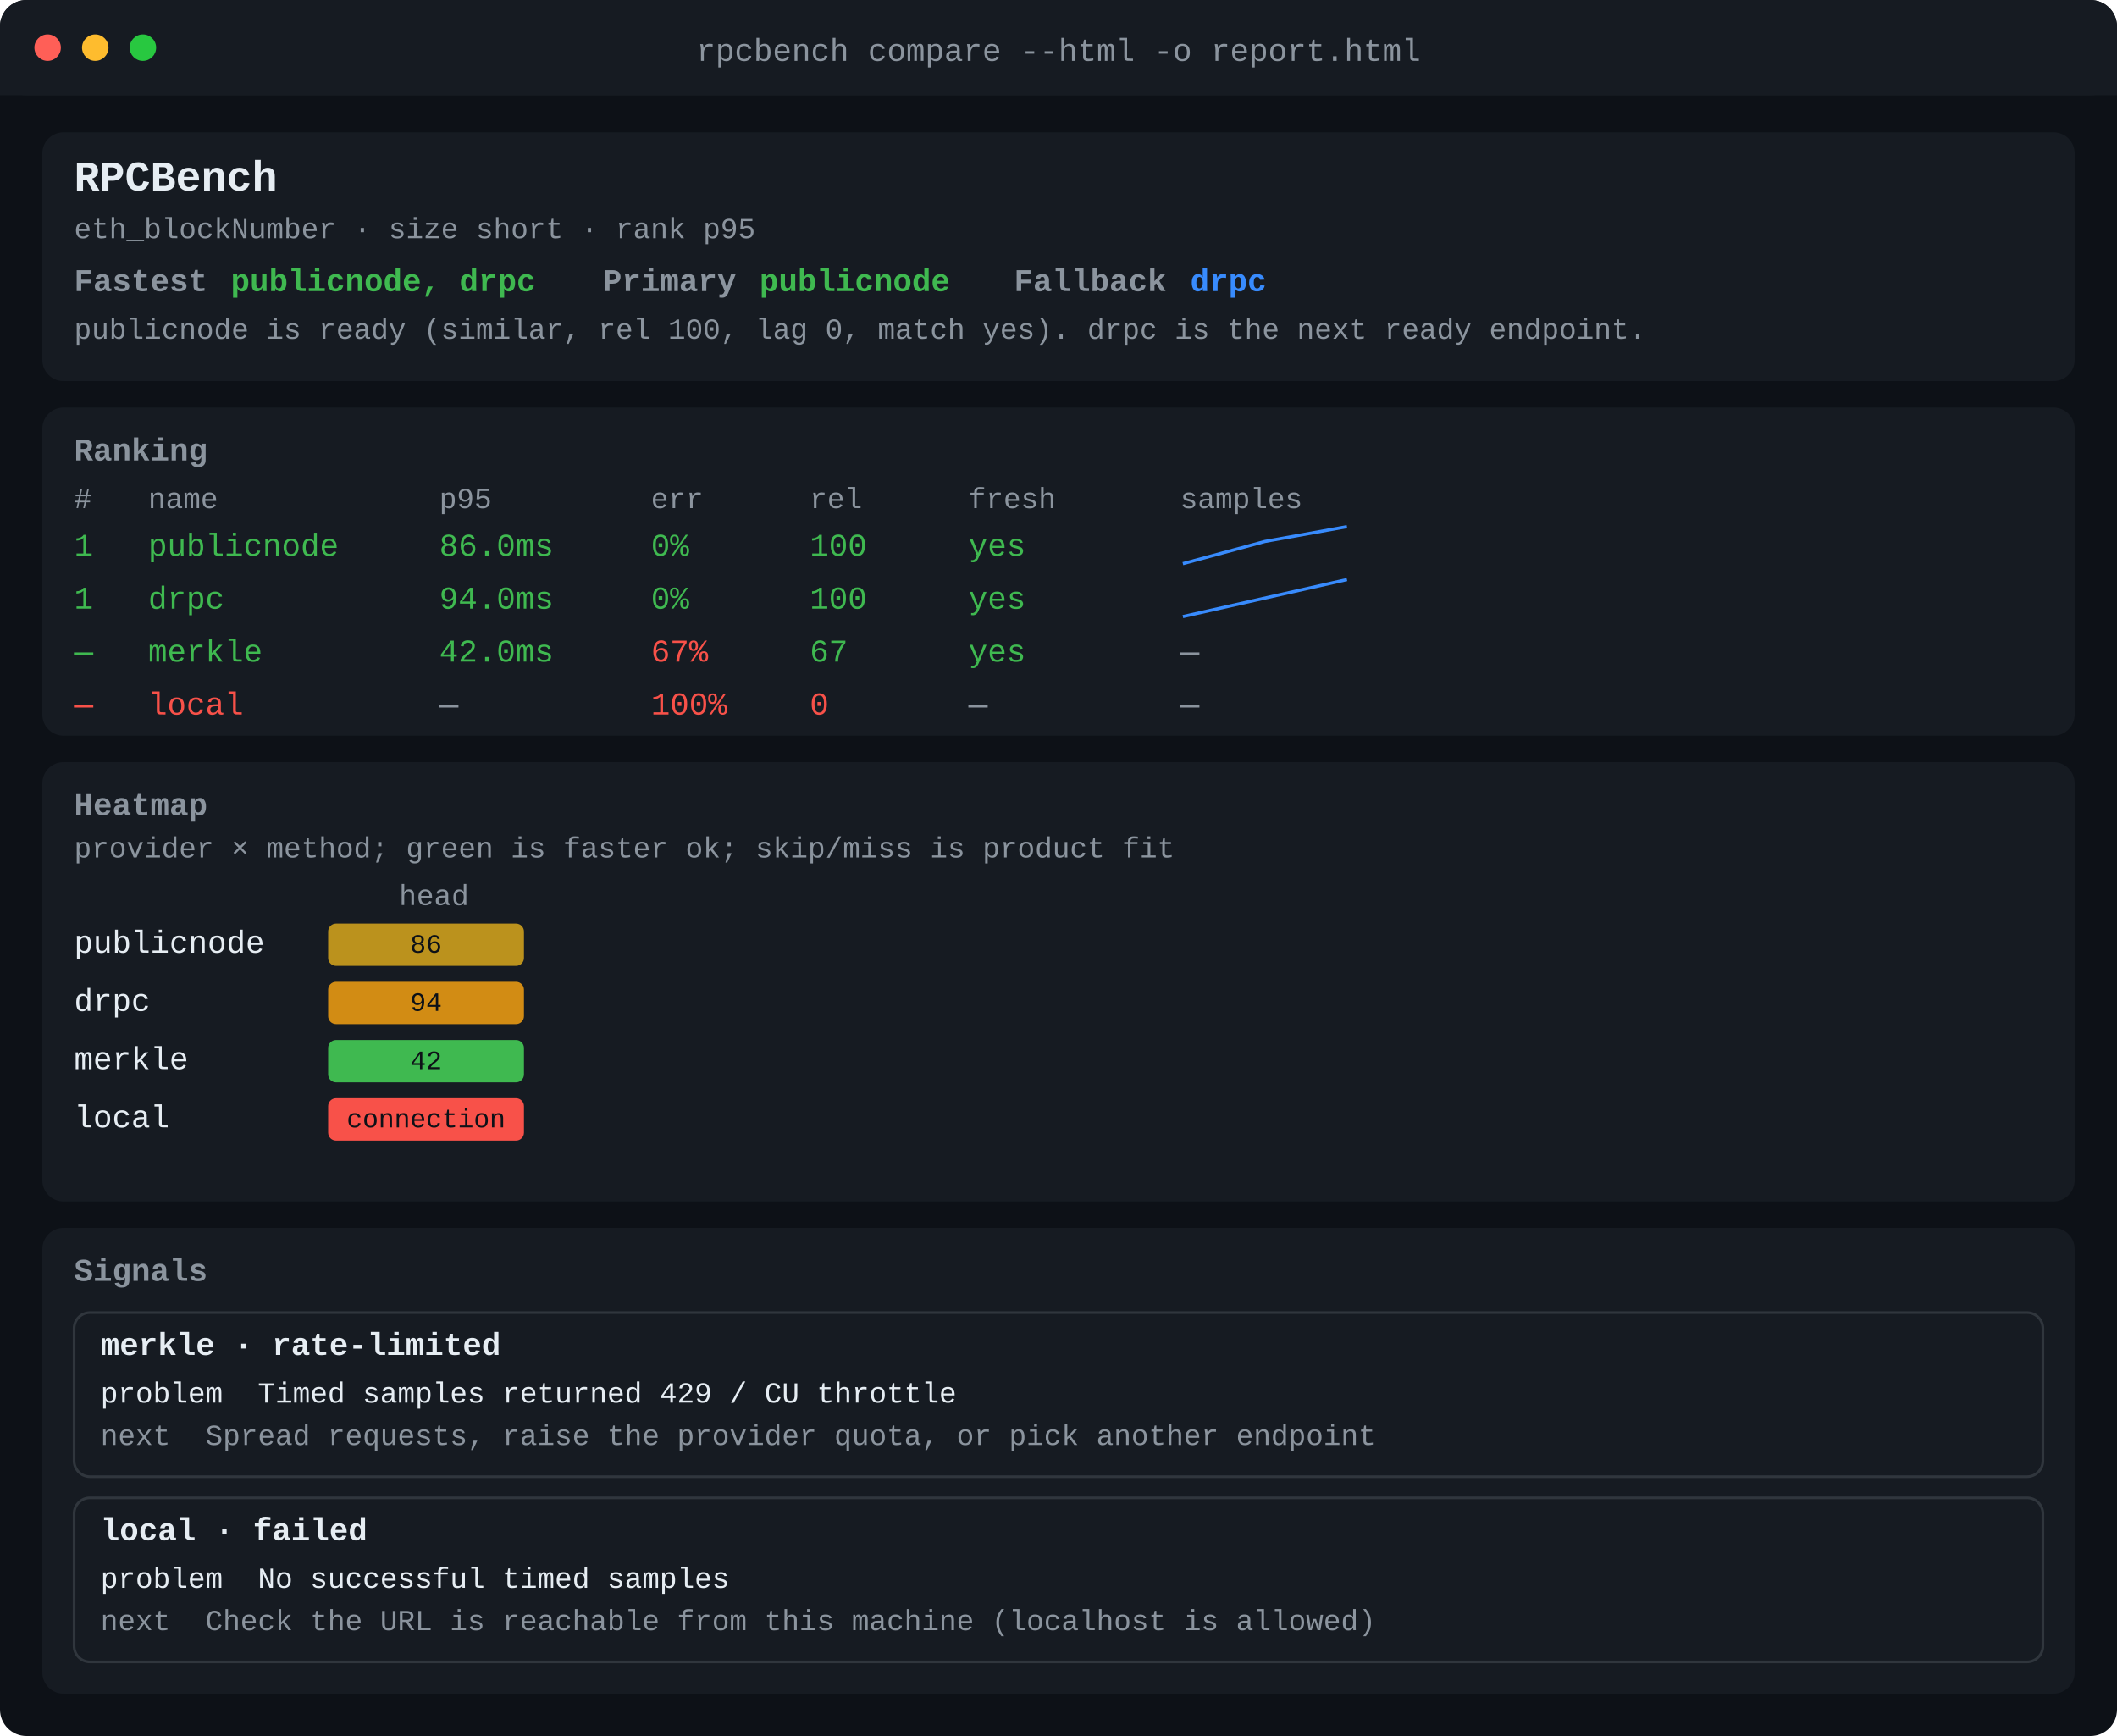
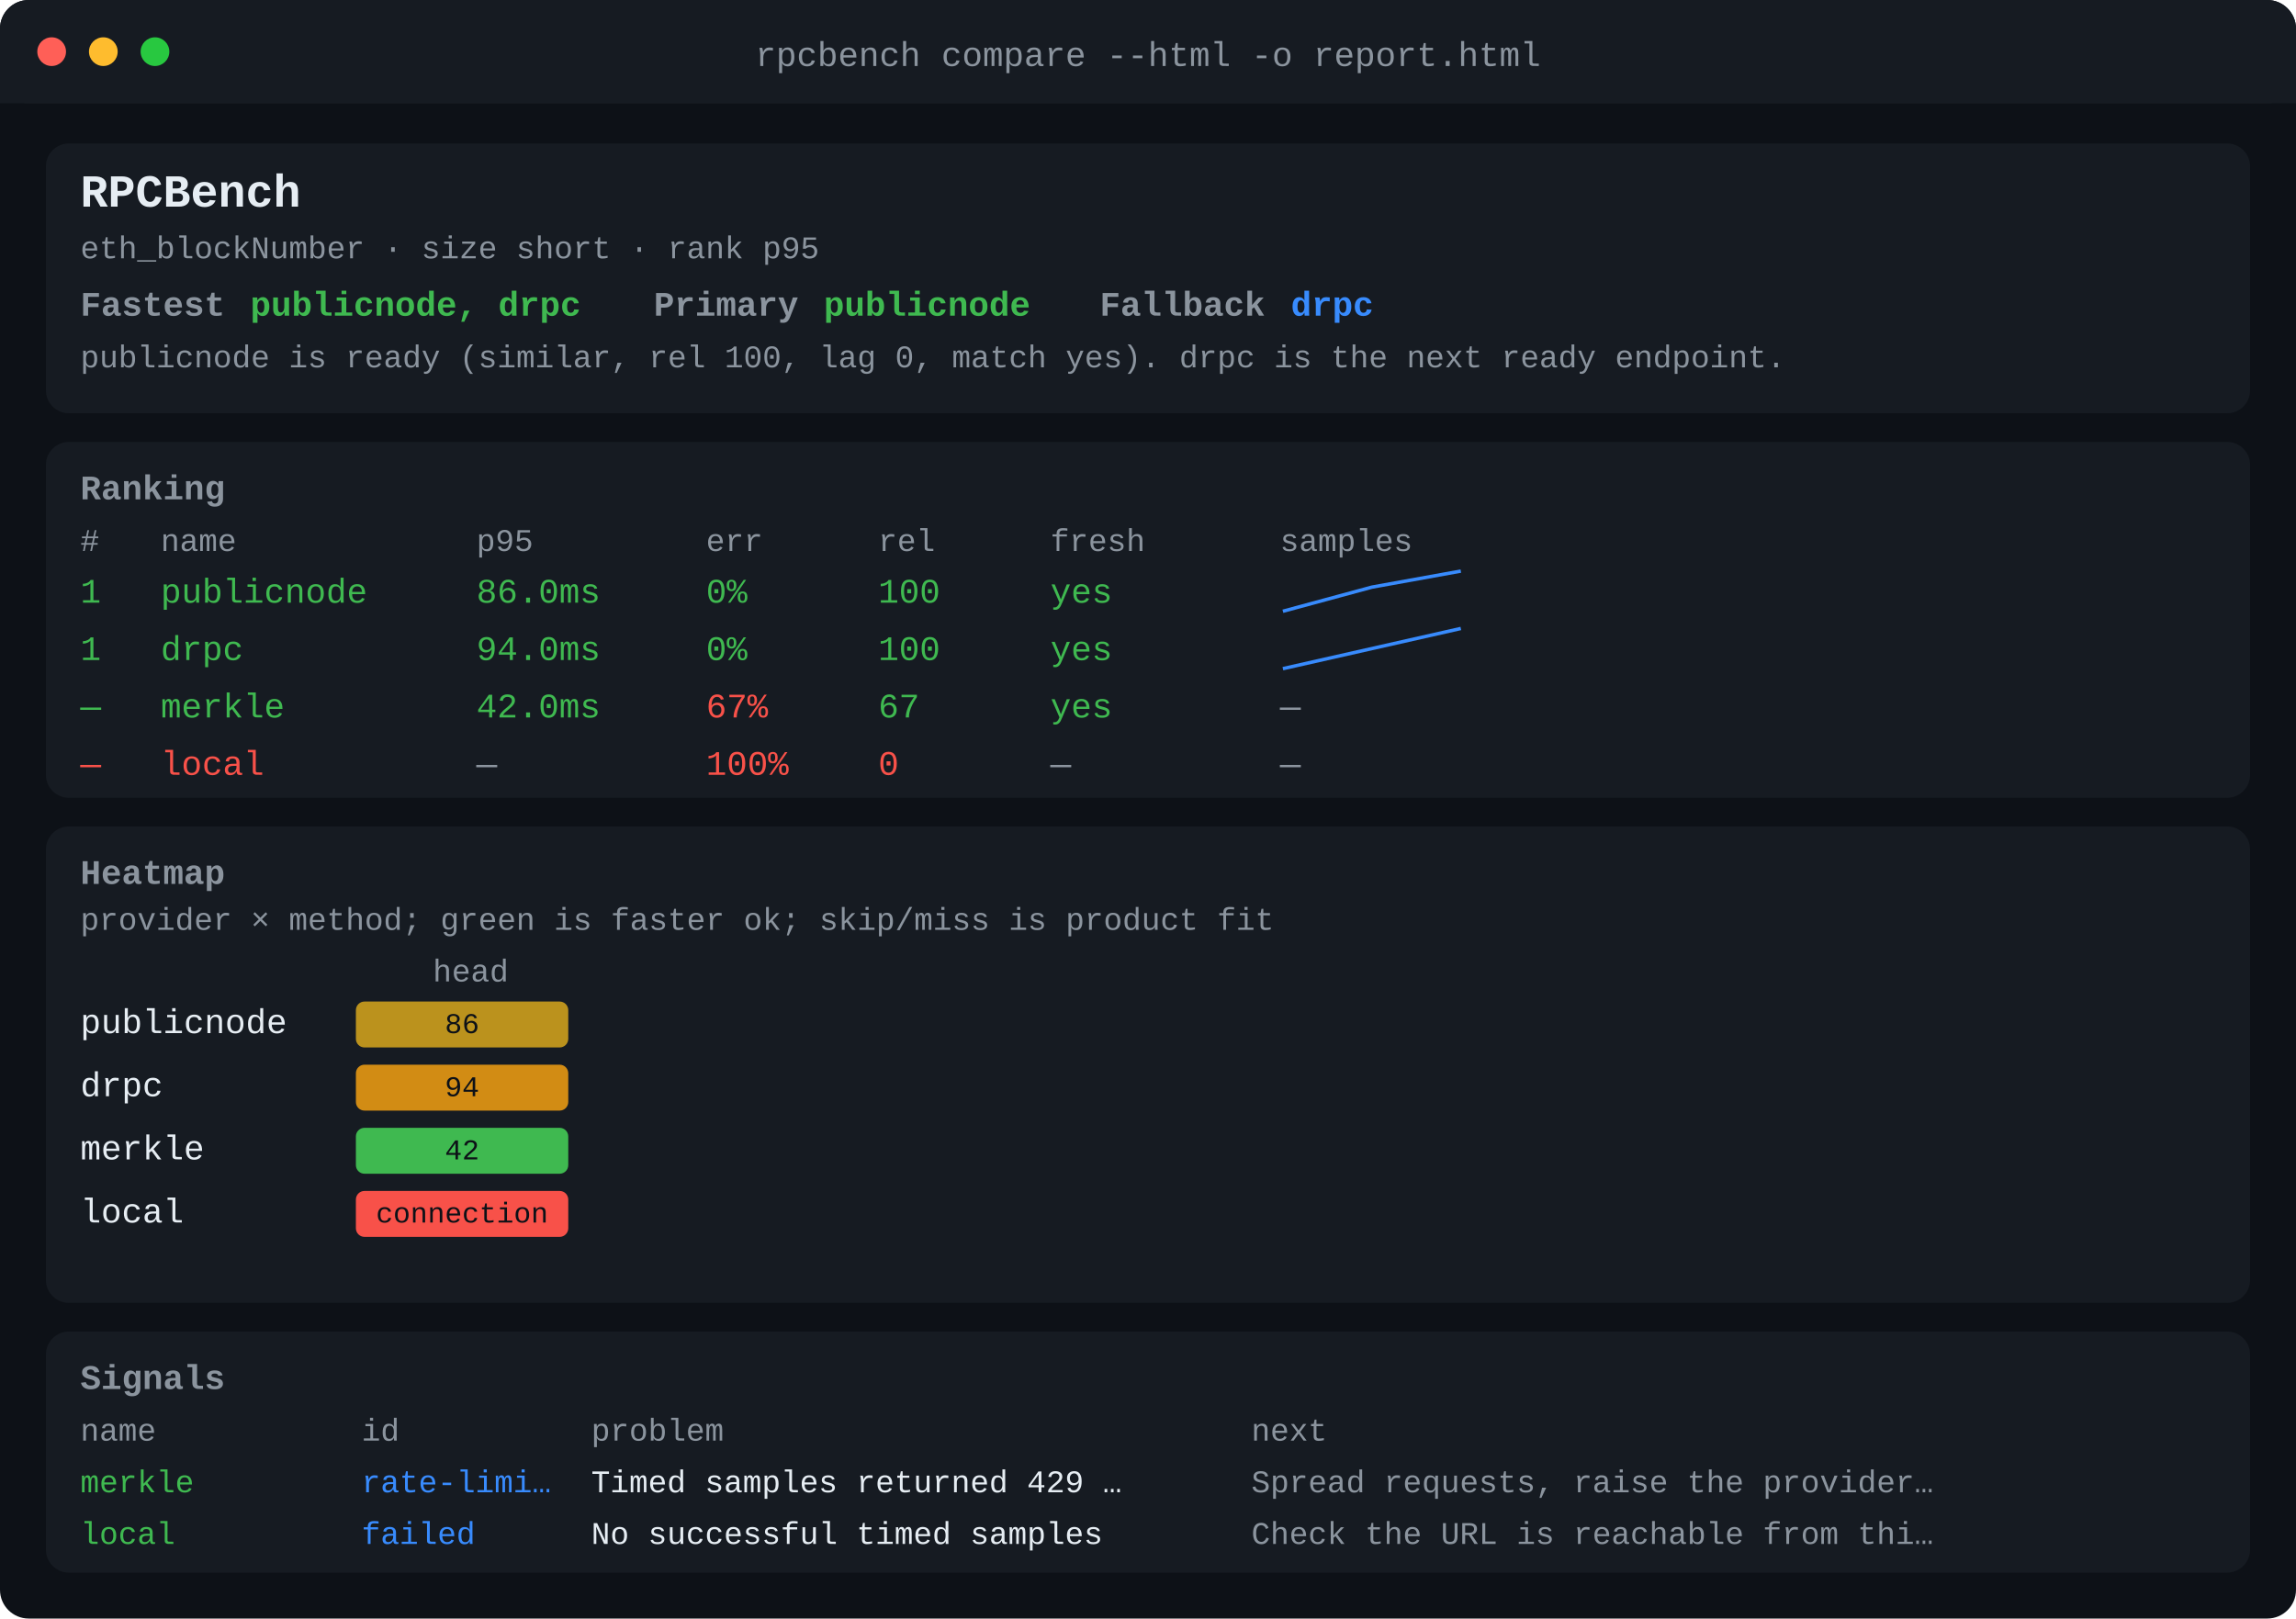
- <svg xmlns="http://www.w3.org/2000/svg" width="800" height="656" viewBox="0 0 800 656" role="img" aria-label="rpcbench compare --html -o report.html">
-   <rect width="800" height="656" rx="10" fill="#0d1117" />
+ <svg xmlns="http://www.w3.org/2000/svg" width="800" height="564" viewBox="0 0 800 564" role="img" aria-label="rpcbench compare --html -o report.html">
+   <rect width="800" height="564" rx="10" fill="#0d1117" />
  <rect width="800" height="36" rx="10" fill="#161b22" />
  <rect y="26" width="800" height="10" fill="#161b22" />
  <circle cx="18" cy="18" r="5" fill="#ff5f57" />
  <circle cx="36" cy="18" r="5" fill="#febc2e" />
  <circle cx="54" cy="18" r="5" fill="#28c840" />
  <text x="400.0" y="23" text-anchor="middle" fill="#8b949e" font-family="ui-monospace, SFMono-Regular, Menlo, Consolas, Liberation Mono, monospace" font-size="12">rpcbench compare --html -o report.html</text>
  <rect x="16" y="50" width="768" height="94" rx="8" fill="#161b22" />
  <text x="28.0" y="72.0" fill="#e6edf3" font-family="ui-monospace, SFMono-Regular, Menlo, Consolas, Liberation Mono, monospace" font-size="16" font-weight="700" xml:space="preserve">RPCBench</text>
  <text x="28.0" y="90.0" fill="#8b949e" font-family="ui-monospace, SFMono-Regular, Menlo, Consolas, Liberation Mono, monospace" font-size="11" xml:space="preserve">eth_blockNumber · size short · rank p95</text>
  <text x="28.0" y="110.0" fill="#8b949e" font-family="ui-monospace, SFMono-Regular, Menlo, Consolas, Liberation Mono, monospace" font-size="12" font-weight="700" xml:space="preserve">Fastest </text>
  <text x="87.2" y="110.0" fill="#3fb950" font-family="ui-monospace, SFMono-Regular, Menlo, Consolas, Liberation Mono, monospace" font-size="12" font-weight="700" xml:space="preserve">publicnode, drpc</text>
  <text x="227.8" y="110.0" fill="#8b949e" font-family="ui-monospace, SFMono-Regular, Menlo, Consolas, Liberation Mono, monospace" font-size="12" font-weight="700" xml:space="preserve">Primary </text>
  <text x="287.0" y="110.0" fill="#3fb950" font-family="ui-monospace, SFMono-Regular, Menlo, Consolas, Liberation Mono, monospace" font-size="12" font-weight="700" xml:space="preserve">publicnode</text>
  <text x="383.2" y="110.0" fill="#8b949e" font-family="ui-monospace, SFMono-Regular, Menlo, Consolas, Liberation Mono, monospace" font-size="12" font-weight="700" xml:space="preserve">Fallback </text>
  <text x="449.8" y="110.0" fill="#388bfd" font-family="ui-monospace, SFMono-Regular, Menlo, Consolas, Liberation Mono, monospace" font-size="12" font-weight="700" xml:space="preserve">drpc</text>
  <text x="28.0" y="128.0" fill="#8b949e" font-family="ui-monospace, SFMono-Regular, Menlo, Consolas, Liberation Mono, monospace" font-size="11" xml:space="preserve">publicnode is ready (similar, rel 100, lag 0, match yes). drpc is the next ready endpoint.</text>
  <rect x="16" y="154" width="768" height="124" rx="8" fill="#161b22" />
  <text x="28.0" y="174.0" fill="#8b949e" font-family="ui-monospace, SFMono-Regular, Menlo, Consolas, Liberation Mono, monospace" font-size="12" font-weight="600" xml:space="preserve">Ranking</text>
  <text x="28.0" y="192.0" fill="#8b949e" font-family="ui-monospace, SFMono-Regular, Menlo, Consolas, Liberation Mono, monospace" font-size="11" xml:space="preserve">#</text>
  <text x="56.0" y="192.0" fill="#8b949e" font-family="ui-monospace, SFMono-Regular, Menlo, Consolas, Liberation Mono, monospace" font-size="11" xml:space="preserve">name</text>
  <text x="166.0" y="192.0" fill="#8b949e" font-family="ui-monospace, SFMono-Regular, Menlo, Consolas, Liberation Mono, monospace" font-size="11" xml:space="preserve">p95</text>
  <text x="246.0" y="192.0" fill="#8b949e" font-family="ui-monospace, SFMono-Regular, Menlo, Consolas, Liberation Mono, monospace" font-size="11" xml:space="preserve">err</text>
  <text x="306.0" y="192.0" fill="#8b949e" font-family="ui-monospace, SFMono-Regular, Menlo, Consolas, Liberation Mono, monospace" font-size="11" xml:space="preserve">rel</text>
  <text x="366.0" y="192.0" fill="#8b949e" font-family="ui-monospace, SFMono-Regular, Menlo, Consolas, Liberation Mono, monospace" font-size="11" xml:space="preserve">fresh</text>
  <text x="446.0" y="192.0" fill="#8b949e" font-family="ui-monospace, SFMono-Regular, Menlo, Consolas, Liberation Mono, monospace" font-size="11" xml:space="preserve">samples</text>
  <text x="28.0" y="210.0" fill="#3fb950" font-family="ui-monospace, SFMono-Regular, Menlo, Consolas, Liberation Mono, monospace" font-size="12" xml:space="preserve">1</text>
  <text x="56.0" y="210.0" fill="#3fb950" font-family="ui-monospace, SFMono-Regular, Menlo, Consolas, Liberation Mono, monospace" font-size="12" xml:space="preserve">publicnode</text>
  <text x="166.0" y="210.0" fill="#3fb950" font-family="ui-monospace, SFMono-Regular, Menlo, Consolas, Liberation Mono, monospace" font-size="12" xml:space="preserve">86.0ms</text>
  <text x="246.0" y="210.0" fill="#3fb950" font-family="ui-monospace, SFMono-Regular, Menlo, Consolas, Liberation Mono, monospace" font-size="12" xml:space="preserve">0%</text>
  <text x="306.0" y="210.0" fill="#3fb950" font-family="ui-monospace, SFMono-Regular, Menlo, Consolas, Liberation Mono, monospace" font-size="12" xml:space="preserve">100</text>
  <text x="366.0" y="210.0" fill="#3fb950" font-family="ui-monospace, SFMono-Regular, Menlo, Consolas, Liberation Mono, monospace" font-size="12" xml:space="preserve">yes</text>
  <polyline fill="none" stroke="#388bfd" stroke-width="1.2" points="447.0,213.0 478.0,204.6 509.0,199.0" />
  <text x="28.0" y="230.0" fill="#3fb950" font-family="ui-monospace, SFMono-Regular, Menlo, Consolas, Liberation Mono, monospace" font-size="12" xml:space="preserve">1</text>
  <text x="56.0" y="230.0" fill="#3fb950" font-family="ui-monospace, SFMono-Regular, Menlo, Consolas, Liberation Mono, monospace" font-size="12" xml:space="preserve">drpc</text>
  <text x="166.0" y="230.0" fill="#3fb950" font-family="ui-monospace, SFMono-Regular, Menlo, Consolas, Liberation Mono, monospace" font-size="12" xml:space="preserve">94.0ms</text>
  <text x="246.0" y="230.0" fill="#3fb950" font-family="ui-monospace, SFMono-Regular, Menlo, Consolas, Liberation Mono, monospace" font-size="12" xml:space="preserve">0%</text>
  <text x="306.0" y="230.0" fill="#3fb950" font-family="ui-monospace, SFMono-Regular, Menlo, Consolas, Liberation Mono, monospace" font-size="12" xml:space="preserve">100</text>
  <text x="366.0" y="230.0" fill="#3fb950" font-family="ui-monospace, SFMono-Regular, Menlo, Consolas, Liberation Mono, monospace" font-size="12" xml:space="preserve">yes</text>
  <polyline fill="none" stroke="#388bfd" stroke-width="1.2" points="447.0,233.0 478.0,226.0 509.0,219.0" />
  <text x="28.0" y="250.0" fill="#3fb950" font-family="ui-monospace, SFMono-Regular, Menlo, Consolas, Liberation Mono, monospace" font-size="12" xml:space="preserve">—</text>
  <text x="56.0" y="250.0" fill="#3fb950" font-family="ui-monospace, SFMono-Regular, Menlo, Consolas, Liberation Mono, monospace" font-size="12" xml:space="preserve">merkle</text>
  <text x="166.0" y="250.0" fill="#3fb950" font-family="ui-monospace, SFMono-Regular, Menlo, Consolas, Liberation Mono, monospace" font-size="12" xml:space="preserve">42.0ms</text>
  <text x="246.0" y="250.0" fill="#f85149" font-family="ui-monospace, SFMono-Regular, Menlo, Consolas, Liberation Mono, monospace" font-size="12" xml:space="preserve">67%</text>
  <text x="306.0" y="250.0" fill="#3fb950" font-family="ui-monospace, SFMono-Regular, Menlo, Consolas, Liberation Mono, monospace" font-size="12" xml:space="preserve">67</text>
  <text x="366.0" y="250.0" fill="#3fb950" font-family="ui-monospace, SFMono-Regular, Menlo, Consolas, Liberation Mono, monospace" font-size="12" xml:space="preserve">yes</text>
  <text x="446.0" y="250.0" fill="#8b949e" font-family="ui-monospace, SFMono-Regular, Menlo, Consolas, Liberation Mono, monospace" font-size="12" xml:space="preserve">—</text>
  <text x="28.0" y="270.0" fill="#f85149" font-family="ui-monospace, SFMono-Regular, Menlo, Consolas, Liberation Mono, monospace" font-size="12" xml:space="preserve">—</text>
  <text x="56.0" y="270.0" fill="#f85149" font-family="ui-monospace, SFMono-Regular, Menlo, Consolas, Liberation Mono, monospace" font-size="12" xml:space="preserve">local</text>
  <text x="166.0" y="270.0" fill="#8b949e" font-family="ui-monospace, SFMono-Regular, Menlo, Consolas, Liberation Mono, monospace" font-size="12" xml:space="preserve">—</text>
  <text x="246.0" y="270.0" fill="#f85149" font-family="ui-monospace, SFMono-Regular, Menlo, Consolas, Liberation Mono, monospace" font-size="12" xml:space="preserve">100%</text>
  <text x="306.0" y="270.0" fill="#f85149" font-family="ui-monospace, SFMono-Regular, Menlo, Consolas, Liberation Mono, monospace" font-size="12" xml:space="preserve">0</text>
  <text x="366.0" y="270.0" fill="#8b949e" font-family="ui-monospace, SFMono-Regular, Menlo, Consolas, Liberation Mono, monospace" font-size="12" xml:space="preserve">—</text>
  <text x="446.0" y="270.0" fill="#8b949e" font-family="ui-monospace, SFMono-Regular, Menlo, Consolas, Liberation Mono, monospace" font-size="12" xml:space="preserve">—</text>
  <rect x="16" y="288" width="768" height="166" rx="8" fill="#161b22" />
  <text x="28.0" y="308.0" fill="#8b949e" font-family="ui-monospace, SFMono-Regular, Menlo, Consolas, Liberation Mono, monospace" font-size="12" font-weight="600" xml:space="preserve">Heatmap</text>
  <text x="28.0" y="324.0" fill="#8b949e" font-family="ui-monospace, SFMono-Regular, Menlo, Consolas, Liberation Mono, monospace" font-size="11" xml:space="preserve">provider × method; green is faster ok; skip/miss is product fit</text>
  <text x="164.0" y="342.0" fill="#8b949e" font-family="ui-monospace, SFMono-Regular, Menlo, Consolas, Liberation Mono, monospace" font-size="11" text-anchor="middle" xml:space="preserve">head</text>
  <text x="28.0" y="360.0" fill="#e6edf3" font-family="ui-monospace, SFMono-Regular, Menlo, Consolas, Liberation Mono, monospace" font-size="12" xml:space="preserve">publicnode</text>
  <rect x="124.0" y="349.0" width="74.0" height="16" rx="3" fill="#bb921d" />
  <text x="161.0" y="360.0" fill="#0d1117" font-family="ui-monospace, SFMono-Regular, Menlo, Consolas, Liberation Mono, monospace" font-size="10" text-anchor="middle" xml:space="preserve">86</text>
  <text x="28.0" y="382.0" fill="#e6edf3" font-family="ui-monospace, SFMono-Regular, Menlo, Consolas, Liberation Mono, monospace" font-size="12" xml:space="preserve">drpc</text>
  <rect x="124.0" y="371.0" width="74.0" height="16" rx="3" fill="#d28c14" />
  <text x="161.0" y="382.0" fill="#0d1117" font-family="ui-monospace, SFMono-Regular, Menlo, Consolas, Liberation Mono, monospace" font-size="10" text-anchor="middle" xml:space="preserve">94</text>
  <text x="28.0" y="404.0" fill="#e6edf3" font-family="ui-monospace, SFMono-Regular, Menlo, Consolas, Liberation Mono, monospace" font-size="12" xml:space="preserve">merkle</text>
  <rect x="124.0" y="393.0" width="74.0" height="16" rx="3" fill="#3fb950" />
  <text x="161.0" y="404.0" fill="#0d1117" font-family="ui-monospace, SFMono-Regular, Menlo, Consolas, Liberation Mono, monospace" font-size="10" text-anchor="middle" xml:space="preserve">42</text>
  <text x="28.0" y="426.0" fill="#e6edf3" font-family="ui-monospace, SFMono-Regular, Menlo, Consolas, Liberation Mono, monospace" font-size="12" xml:space="preserve">local</text>
  <rect x="124.0" y="415.0" width="74.0" height="16" rx="3" fill="#f85149" />
  <text x="161.0" y="426.0" fill="#0d1117" font-family="ui-monospace, SFMono-Regular, Menlo, Consolas, Liberation Mono, monospace" font-size="10" text-anchor="middle" xml:space="preserve">connection</text>
-   <rect x="16" y="464" width="768" height="176" rx="8" fill="#161b22" />
+   <rect x="16" y="464" width="768" height="84" rx="8" fill="#161b22" />
  <text x="28.0" y="484.0" fill="#8b949e" font-family="ui-monospace, SFMono-Regular, Menlo, Consolas, Liberation Mono, monospace" font-size="12" font-weight="600" xml:space="preserve">Signals</text>
-   <rect x="28" y="496" width="744" height="62" rx="6" fill="none" stroke="#30363d" />
-   <text x="38.0" y="512.0" fill="#e6edf3" font-family="ui-monospace, SFMono-Regular, Menlo, Consolas, Liberation Mono, monospace" font-size="12" font-weight="700" xml:space="preserve">merkle · rate-limited</text>
-   <text x="38.0" y="530.0" fill="#e6edf3" font-family="ui-monospace, SFMono-Regular, Menlo, Consolas, Liberation Mono, monospace" font-size="11" xml:space="preserve">problem  Timed samples returned 429 / CU throttle</text>
-   <text x="38.0" y="546.0" fill="#8b949e" font-family="ui-monospace, SFMono-Regular, Menlo, Consolas, Liberation Mono, monospace" font-size="11" xml:space="preserve">next  Spread requests, raise the provider quota, or pick another endpoint</text>
-   <rect x="28" y="566" width="744" height="62" rx="6" fill="none" stroke="#30363d" />
-   <text x="38.0" y="582.0" fill="#e6edf3" font-family="ui-monospace, SFMono-Regular, Menlo, Consolas, Liberation Mono, monospace" font-size="12" font-weight="700" xml:space="preserve">local · failed</text>
-   <text x="38.0" y="600.0" fill="#e6edf3" font-family="ui-monospace, SFMono-Regular, Menlo, Consolas, Liberation Mono, monospace" font-size="11" xml:space="preserve">problem  No successful timed samples</text>
-   <text x="38.0" y="616.0" fill="#8b949e" font-family="ui-monospace, SFMono-Regular, Menlo, Consolas, Liberation Mono, monospace" font-size="11" xml:space="preserve">next  Check the URL is reachable from this machine (localhost is allowed)</text>
+   <text x="28.0" y="502.0" fill="#8b949e" font-family="ui-monospace, SFMono-Regular, Menlo, Consolas, Liberation Mono, monospace" font-size="11" xml:space="preserve">name</text>
+   <text x="126.0" y="502.0" fill="#8b949e" font-family="ui-monospace, SFMono-Regular, Menlo, Consolas, Liberation Mono, monospace" font-size="11" xml:space="preserve">id</text>
+   <text x="206.0" y="502.0" fill="#8b949e" font-family="ui-monospace, SFMono-Regular, Menlo, Consolas, Liberation Mono, monospace" font-size="11" xml:space="preserve">problem</text>
+   <text x="436.0" y="502.0" fill="#8b949e" font-family="ui-monospace, SFMono-Regular, Menlo, Consolas, Liberation Mono, monospace" font-size="11" xml:space="preserve">next</text>
+   <text x="28.0" y="520.0" fill="#3fb950" font-family="ui-monospace, SFMono-Regular, Menlo, Consolas, Liberation Mono, monospace" font-size="11" xml:space="preserve">merkle</text>
+   <text x="126.0" y="520.0" fill="#388bfd" font-family="ui-monospace, SFMono-Regular, Menlo, Consolas, Liberation Mono, monospace" font-size="11" xml:space="preserve">rate-limi…</text>
+   <text x="206.0" y="520.0" fill="#e6edf3" font-family="ui-monospace, SFMono-Regular, Menlo, Consolas, Liberation Mono, monospace" font-size="11" xml:space="preserve">Timed samples returned 429 …</text>
+   <text x="436.0" y="520.0" fill="#8b949e" font-family="ui-monospace, SFMono-Regular, Menlo, Consolas, Liberation Mono, monospace" font-size="11" xml:space="preserve">Spread requests, raise the provider…</text>
+   <text x="28.0" y="538.0" fill="#3fb950" font-family="ui-monospace, SFMono-Regular, Menlo, Consolas, Liberation Mono, monospace" font-size="11" xml:space="preserve">local</text>
+   <text x="126.0" y="538.0" fill="#388bfd" font-family="ui-monospace, SFMono-Regular, Menlo, Consolas, Liberation Mono, monospace" font-size="11" xml:space="preserve">failed</text>
+   <text x="206.0" y="538.0" fill="#e6edf3" font-family="ui-monospace, SFMono-Regular, Menlo, Consolas, Liberation Mono, monospace" font-size="11" xml:space="preserve">No successful timed samples</text>
+   <text x="436.0" y="538.0" fill="#8b949e" font-family="ui-monospace, SFMono-Regular, Menlo, Consolas, Liberation Mono, monospace" font-size="11" xml:space="preserve">Check the URL is reachable from thi…</text>
</svg>
